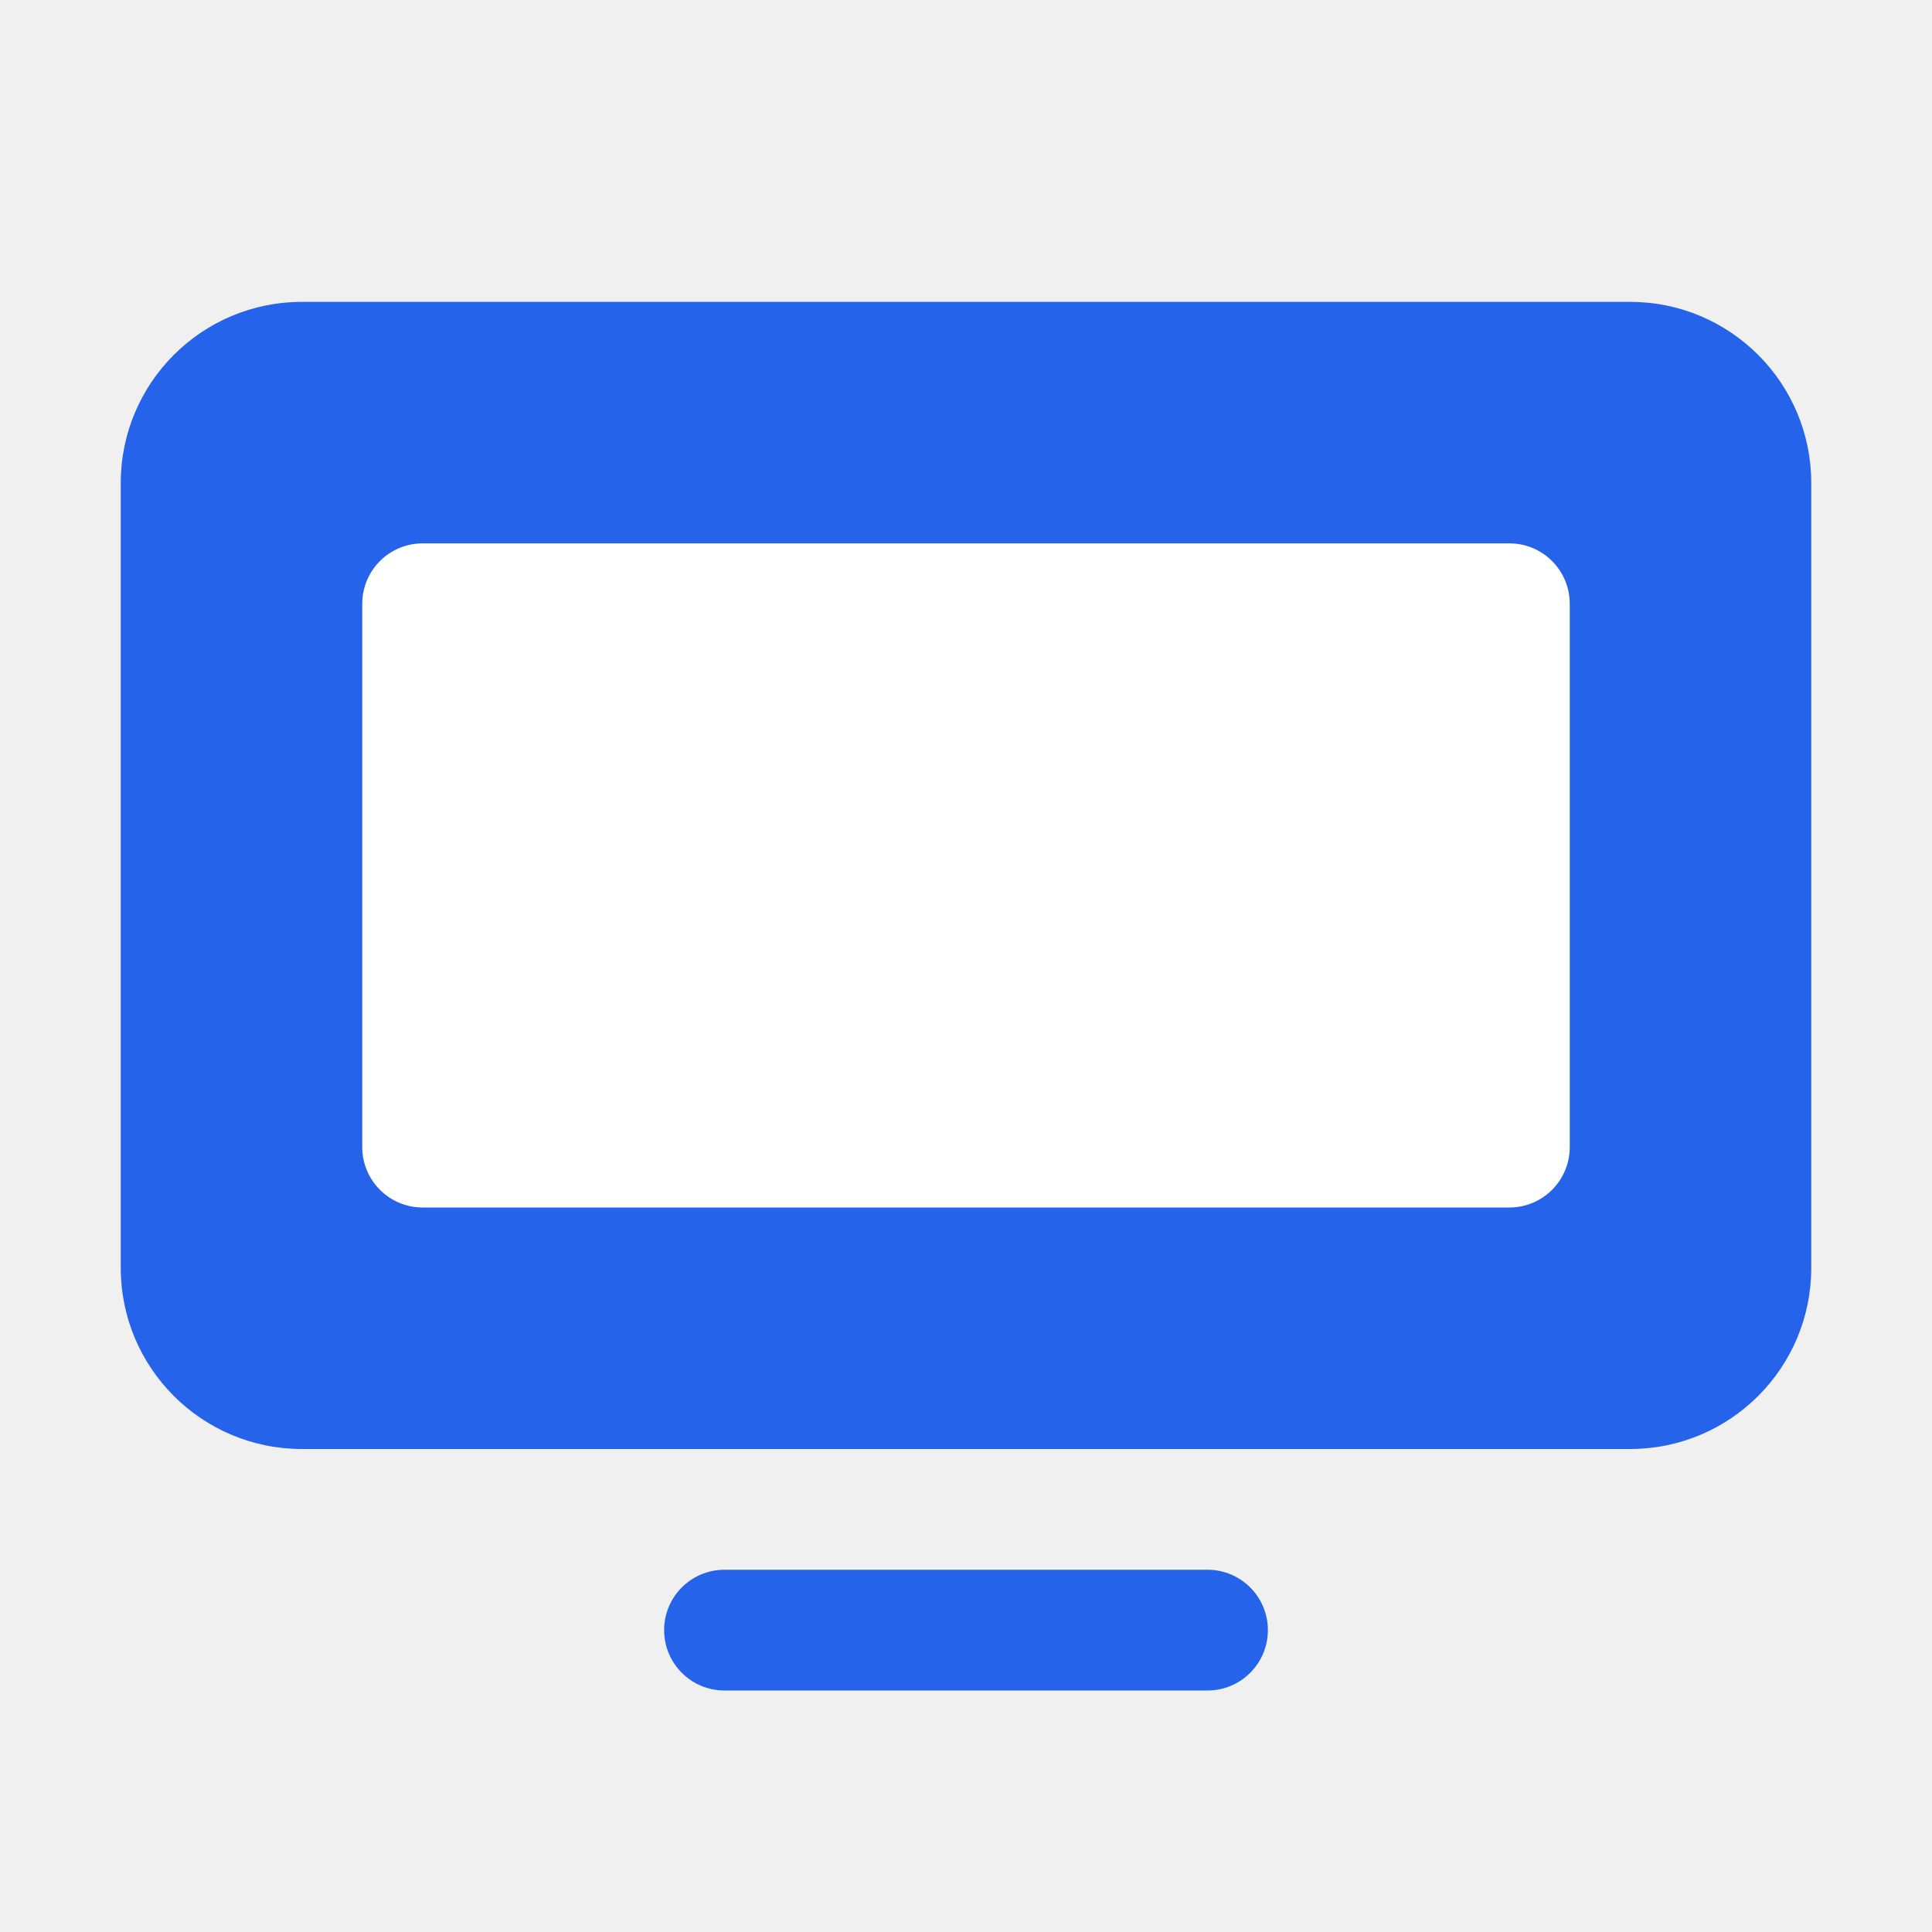
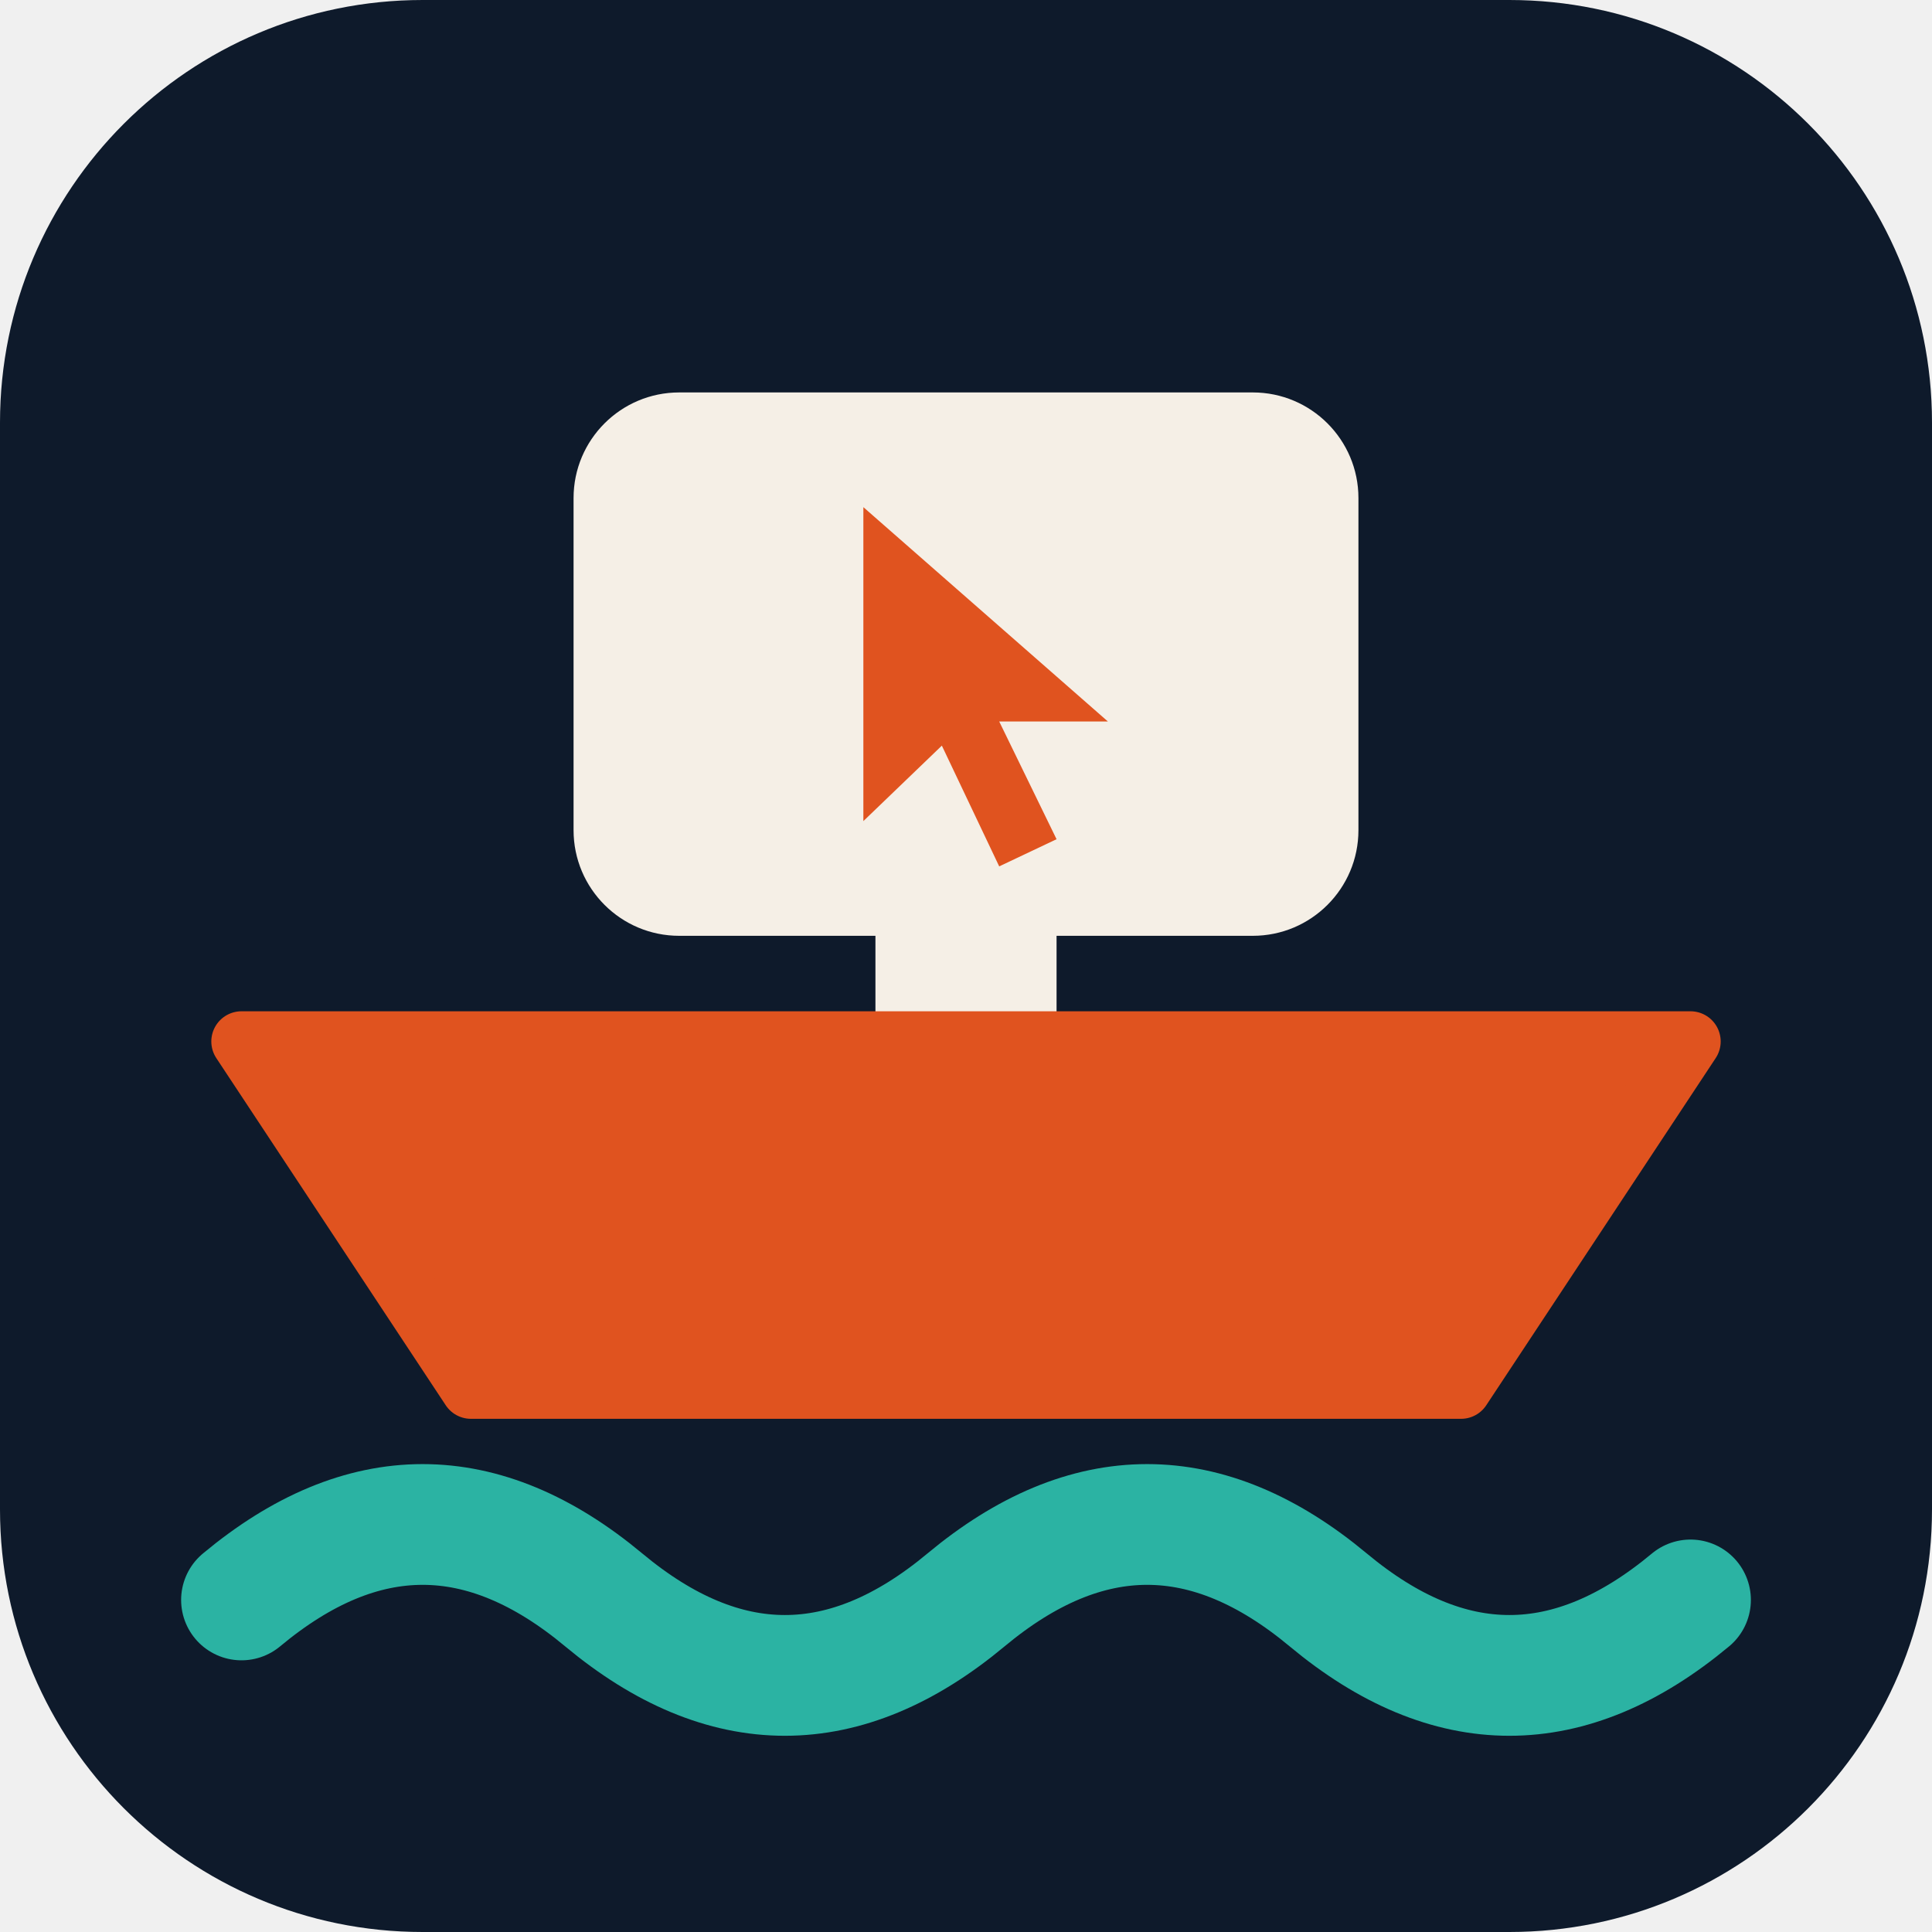
- <svg xmlns="http://www.w3.org/2000/svg" viewBox="0 0 32 32">
-   <rect x="2" y="5" width="28" height="19" rx="3" fill="#2563eb" />
-   <rect x="6" y="9" width="20" height="11" rx="1" fill="#fff" />
-   <rect x="11" y="26" width="10" height="2" rx="1" fill="#2563eb" />
+ <svg xmlns="http://www.w3.org/2000/svg" width="64" height="64" viewBox="0 0 64 64">
+   <g transform="translate(0 0) scale(1.0)">
+     <rect width="64" height="64" rx="14" fill="#0E1A2B" />
+     <rect x="19" y="13" width="26" height="18" rx="3.5" fill="#F5EFE6" />
+     <path d="M28.6 16.8v10.4l2.6-2.5 1.9 4 1.9-.9-1.9-3.9h3.6z" fill="#E0531F" />
+     <rect x="29" y="30" width="6" height="4.5" fill="#F5EFE6" />
+     <path d="M8 34.5h48l-7.6 11.5H15.6z" fill="#E0531F" stroke="#E0531F" stroke-width="2" stroke-linejoin="round" />
+     <path d="M8 53q6-5 12 0t12 0t12 0t12 0" fill="none" stroke="#2BB3A3" stroke-width="4" stroke-linecap="round" />
+   </g>
</svg>
